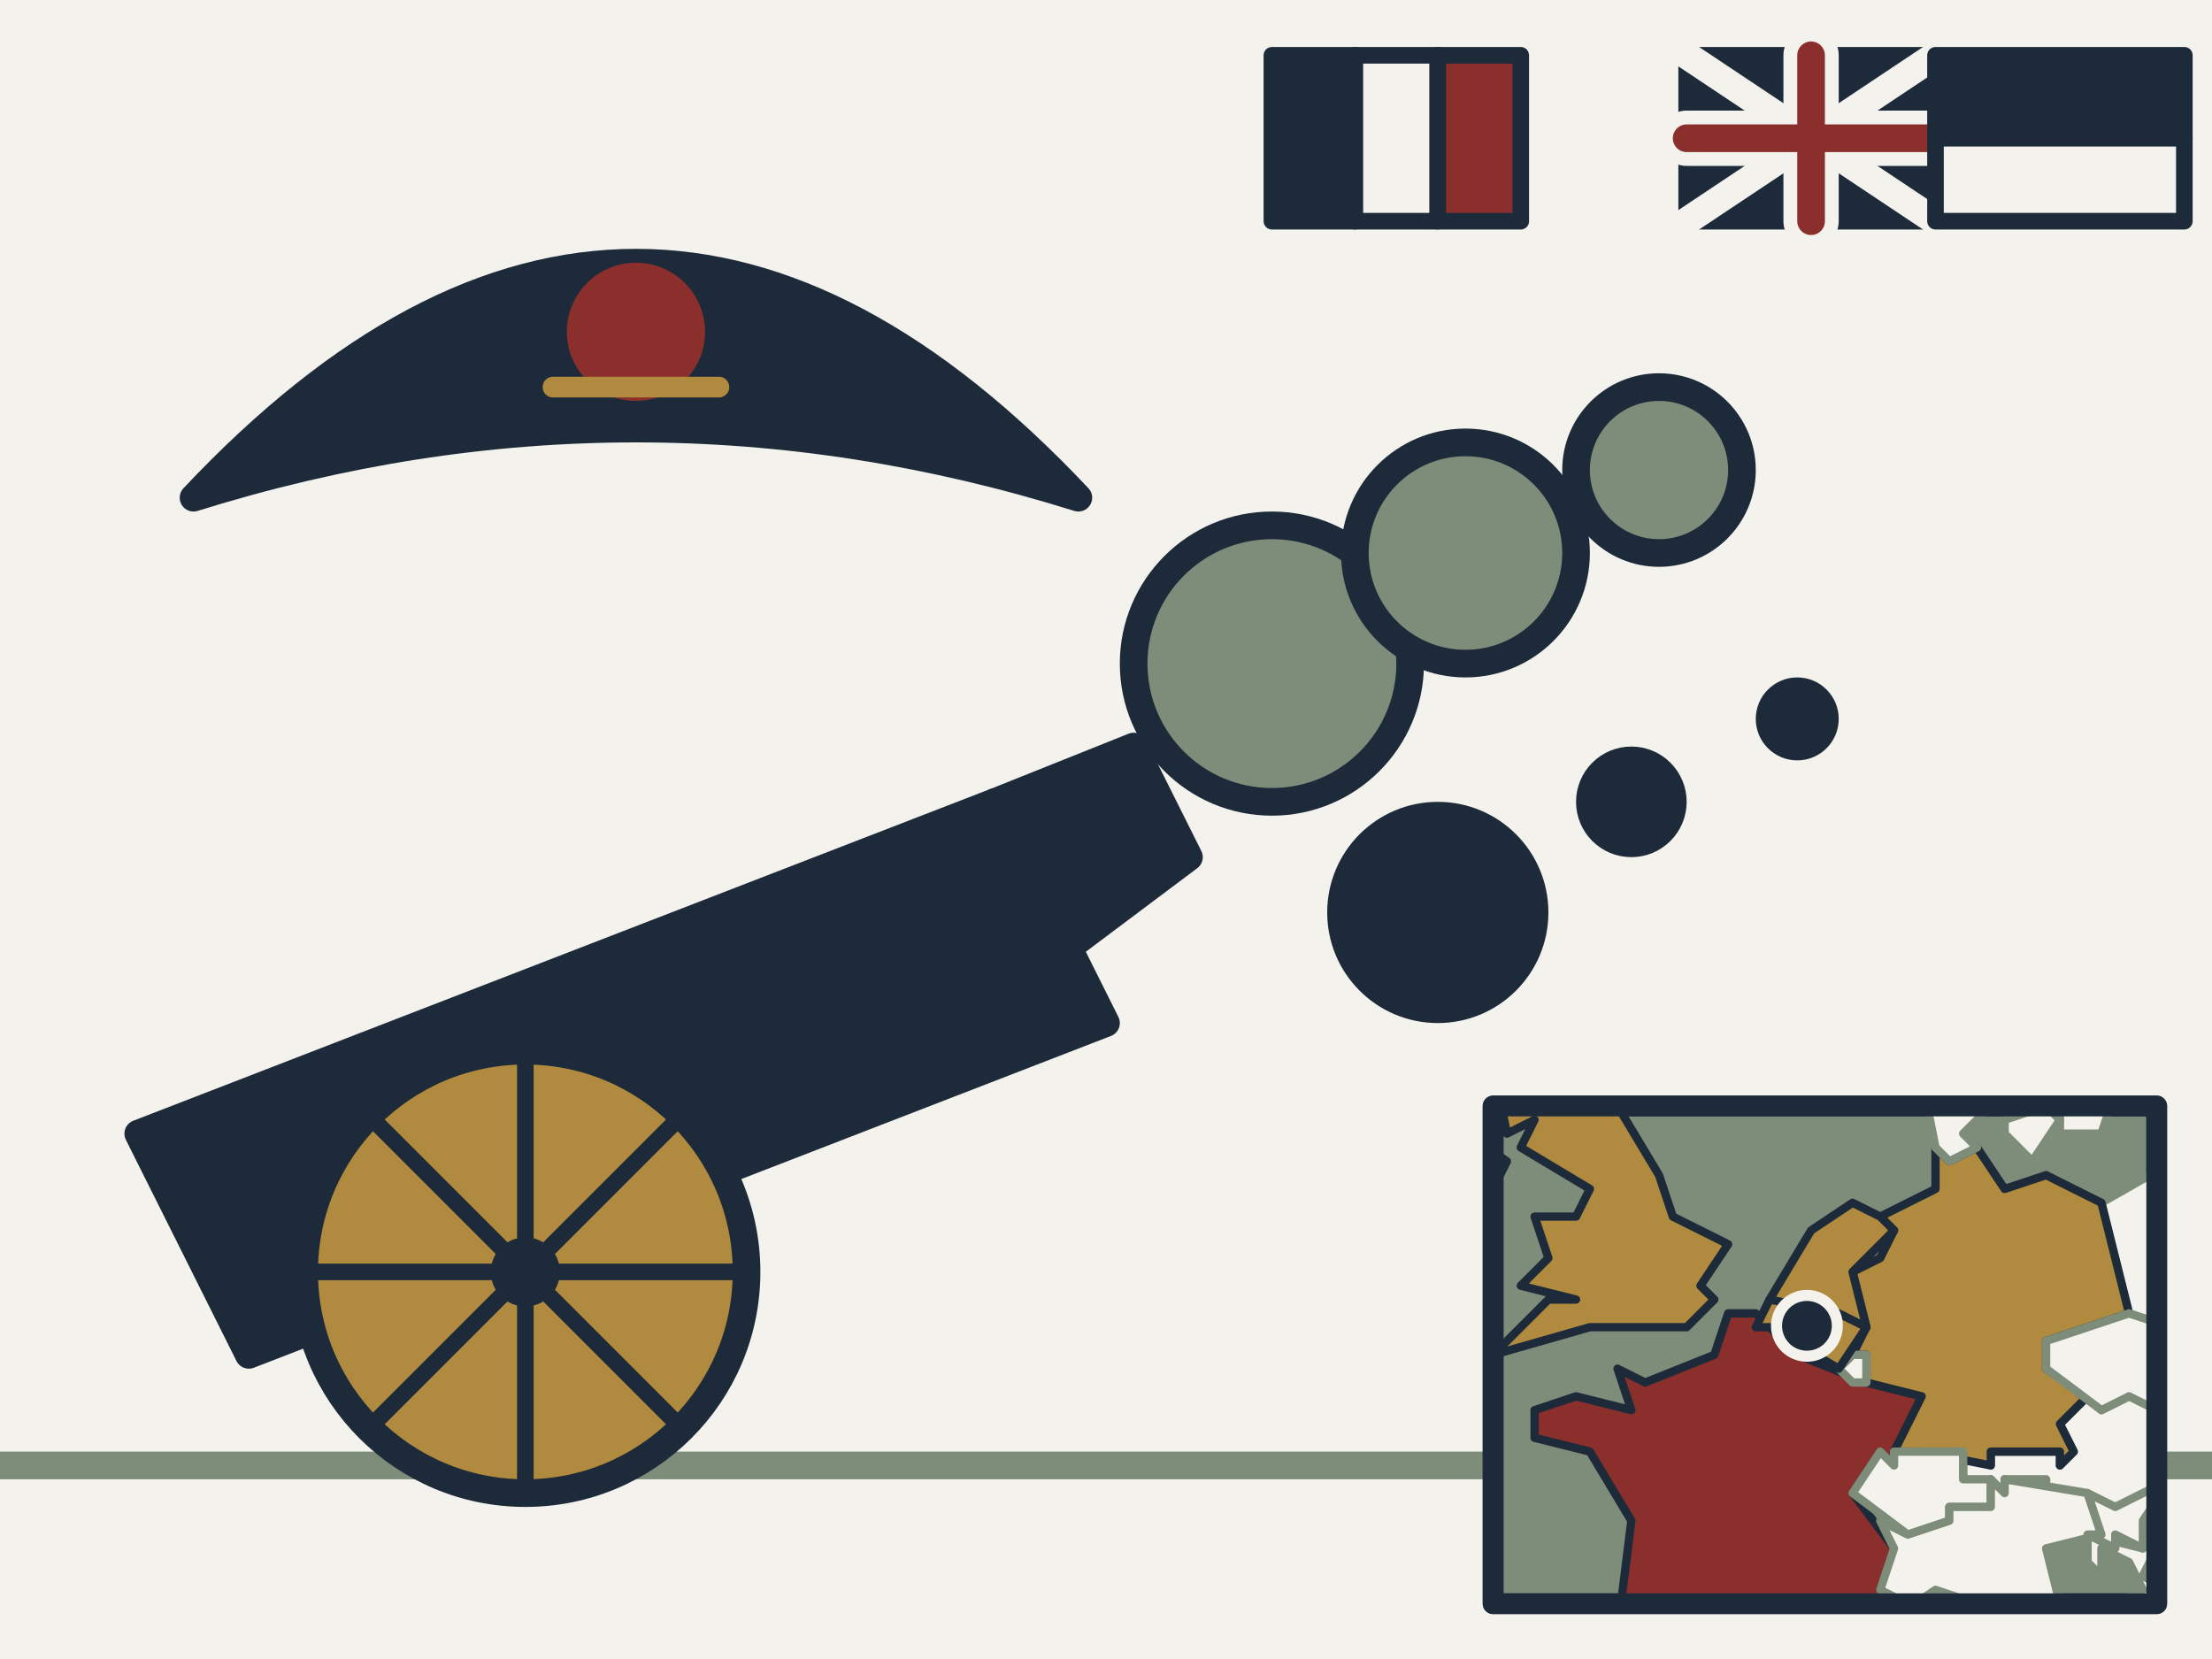
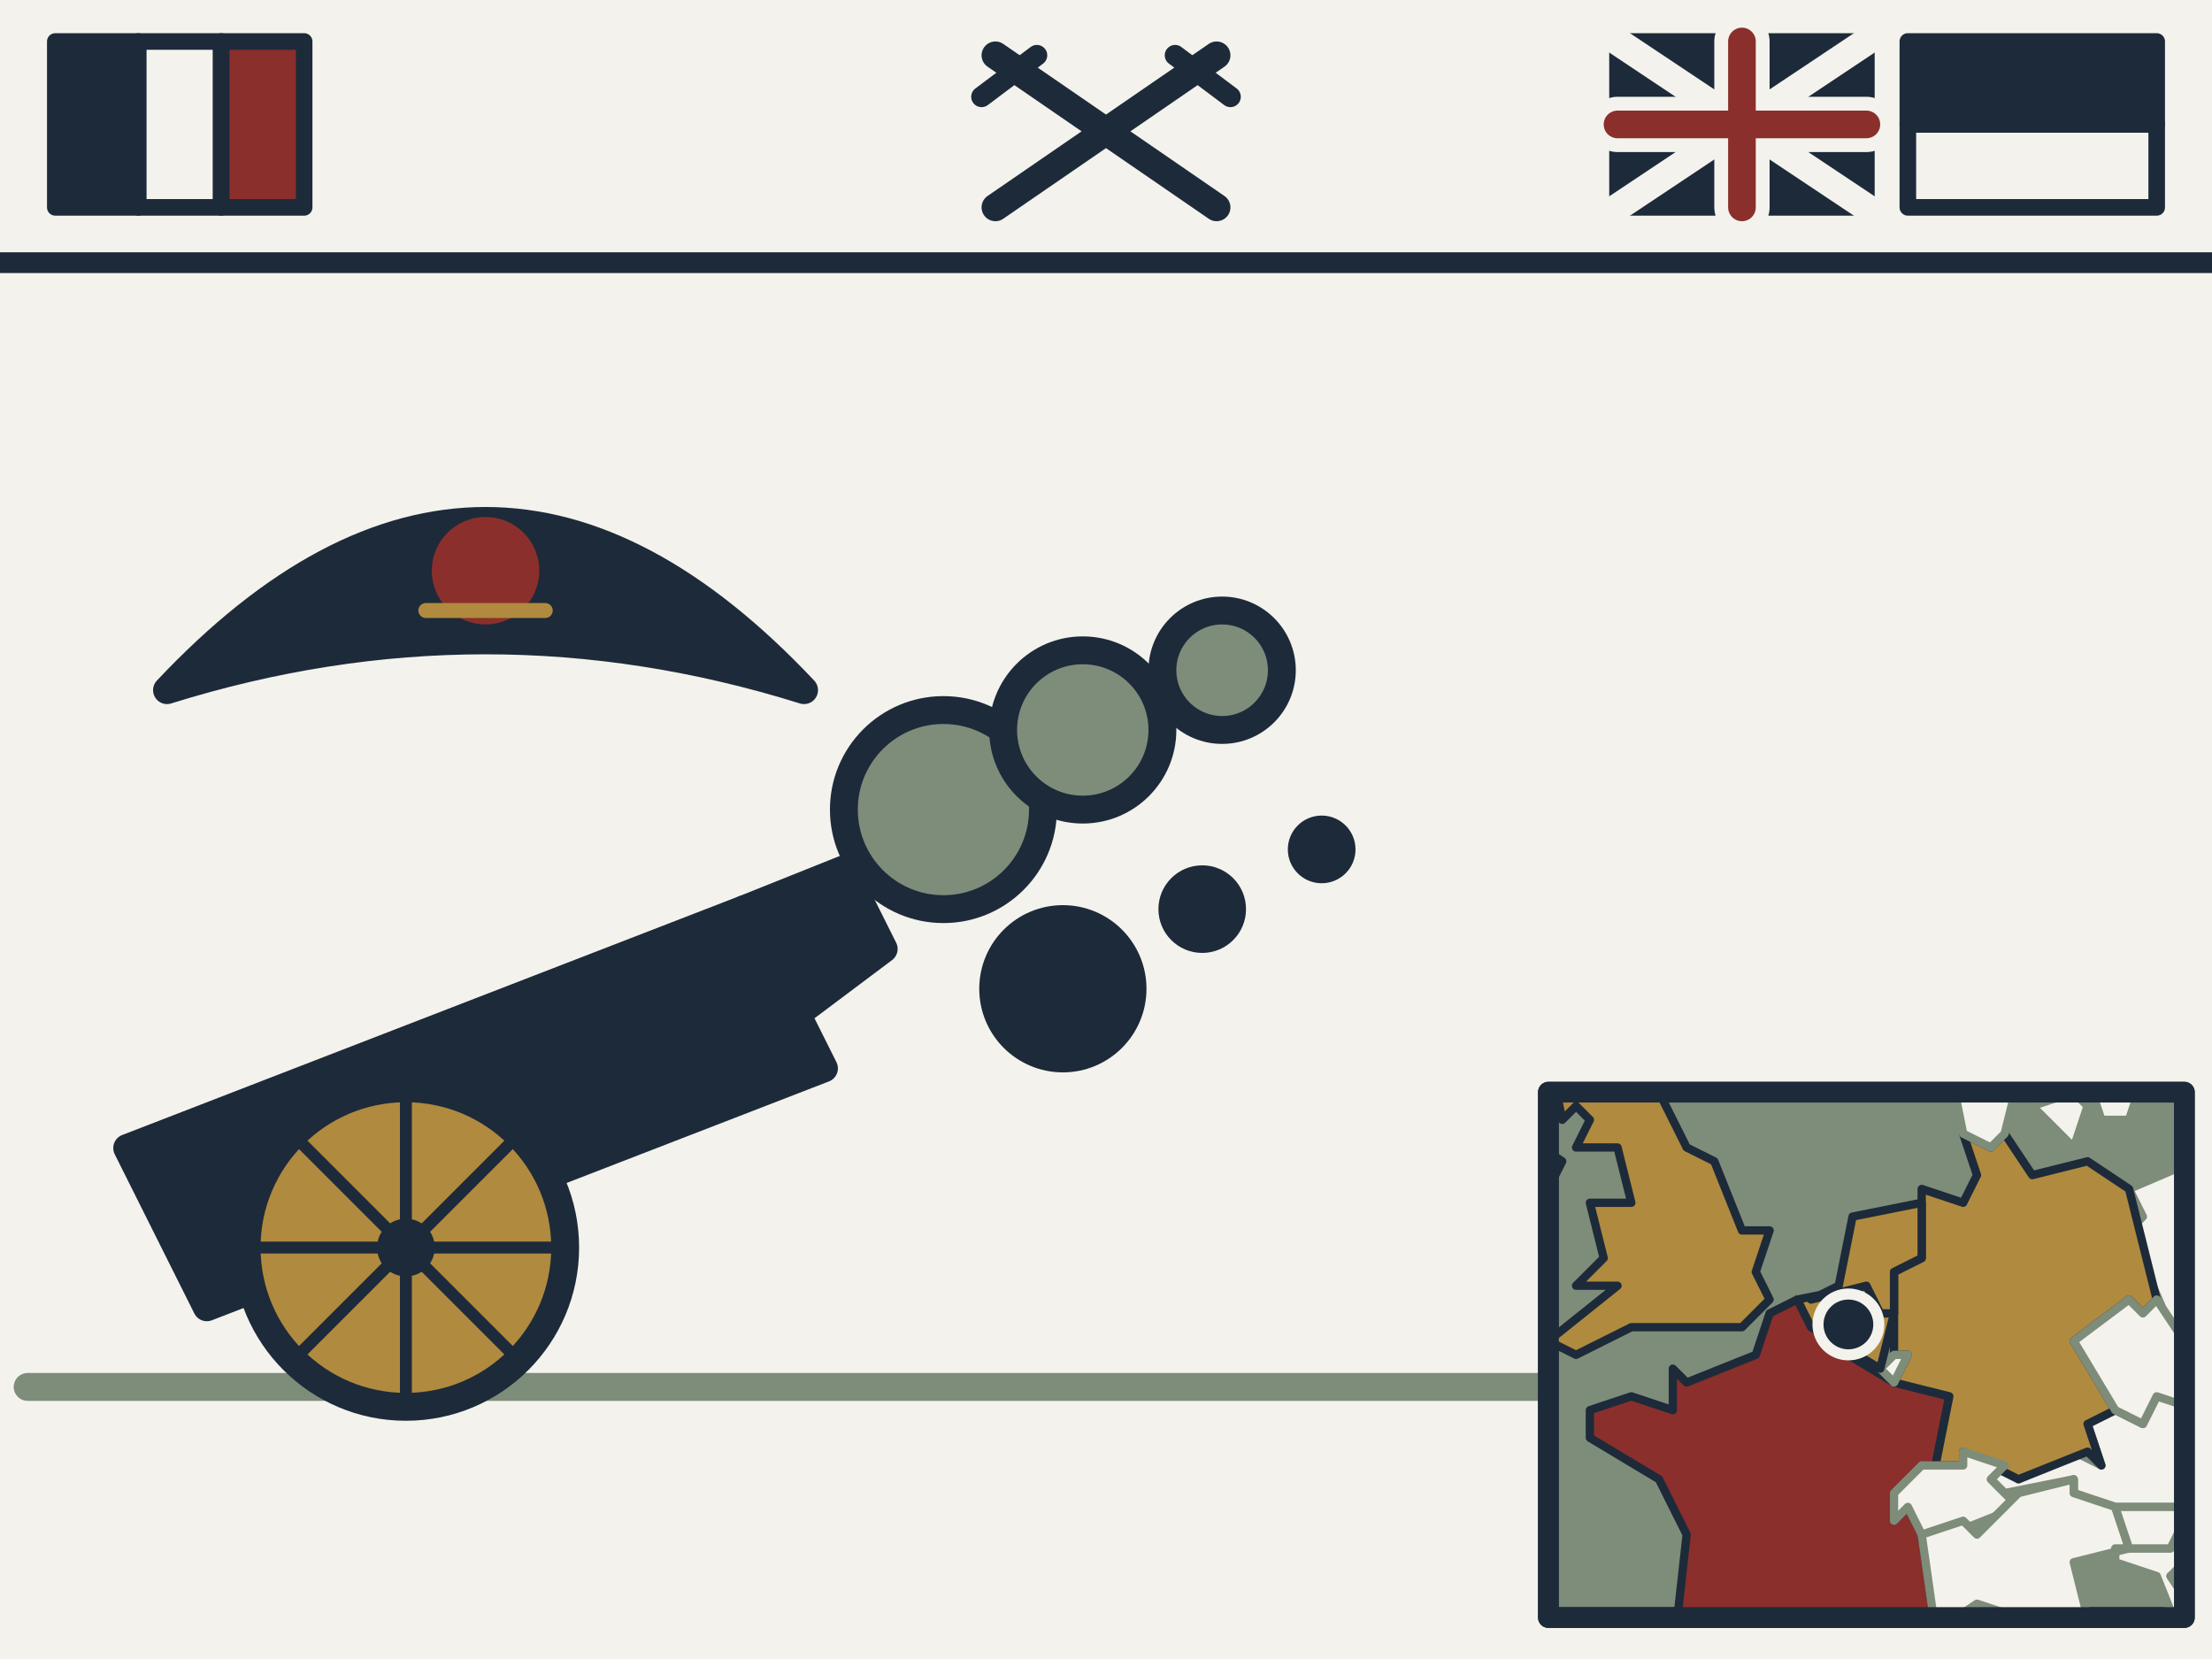
<svg xmlns="http://www.w3.org/2000/svg" viewBox="0 0 160 120" width="160" height="120">
  <rect width="160" height="120" fill="#f3f2ec" />
  <g fill="none" stroke="#1d2a3a" stroke-width="2" stroke-linejoin="round" stroke-linecap="round">
-     <path d="M0 106h160" stroke="#7e8c7a" />
-     <path d="M10 82l62-24l8 16l-62 24z" fill="#1d2a3a" />
-     <path d="M72 58l10-4l4 8l-8 6z" fill="#1d2a3a" />
-     <circle cx="38" cy="92" r="16" fill="#b08a3e" />
-     <circle cx="38" cy="92" r="1.5" fill="#1d2a3a" />
-     <path d="M22.0 92.0L54.0 92.0" stroke-width="1.2" />
-     <path d="M26.7 80.7L49.3 103.3" stroke-width="1.2" />
-     <path d="M38.0 76.0L38.0 108.0" stroke-width="1.2" />
-     <path d="M49.3 80.7L26.7 103.3" stroke-width="1.2" />
-     <circle cx="104" cy="66" r="7" fill="#1d2a3a" />
-     <circle cx="118" cy="58" r="3" fill="#1d2a3a" />
-     <circle cx="130" cy="52" r="2" fill="#1d2a3a" />
-     <circle cx="92" cy="48" r="10" fill="#7e8c7a" />
-     <circle cx="106" cy="40" r="8" fill="#7e8c7a" />
-     <circle cx="120" cy="34" r="6" fill="#7e8c7a" />
-     <path d="M14 36Q46 2 78 36Q46 26 14 36z" fill="#1d2a3a" />
-     <circle cx="46" cy="24" r="4" fill="#8a2f2b" stroke="#8a2f2b" />
-     <path d="M40 28l12 0" stroke="#b08a3e" stroke-width="1.5" />
-     <g stroke-width="1.2" transform="translate(92 4)">
+     <g transform="translate(2 24) scale(0.72)" stroke-width="2.8">
+       <path d="M0 106h160" stroke="#7e8c7a" />
+       <path d="M10 82l62-24l8 16l-62 24z" fill="#1d2a3a" />
+       <path d="M72 58l10-4l4 8l-8 6z" fill="#1d2a3a" />
+       <circle cx="38" cy="92" r="16" fill="#b08a3e" />
+       <circle cx="38" cy="92" r="1.5" fill="#1d2a3a" />
+       <path d="M22.0 92.0L54.0 92.0" stroke-width="1.2" />
+       <path d="M26.7 80.7L49.3 103.3" stroke-width="1.2" />
+       <path d="M38.0 76.0L38.0 108.0" stroke-width="1.2" />
+       <path d="M49.3 80.7L26.7 103.3" stroke-width="1.2" />
+       <circle cx="104" cy="66" r="7" fill="#1d2a3a" />
+       <circle cx="118" cy="58" r="3" fill="#1d2a3a" />
+       <circle cx="130" cy="52" r="2" fill="#1d2a3a" />
+       <circle cx="92" cy="48" r="10" fill="#7e8c7a" />
+       <circle cx="106" cy="40" r="8" fill="#7e8c7a" />
+       <circle cx="120" cy="34" r="6" fill="#7e8c7a" />
+       <path d="M14 36Q46 2 78 36Q46 26 14 36z" fill="#1d2a3a" />
+       <circle cx="46" cy="24" r="4" fill="#8a2f2b" stroke="#8a2f2b" />
+       <path d="M40 28l12 0" stroke="#b08a3e" stroke-width="1.5" />
+     </g>
+     <rect width="160" height="19" fill="#f3f2ec" stroke="none" />
+     <path d="M0 19H160" stroke-width="1.5" />
+     <g stroke-width="1.2" transform="translate(4 3)">
      <rect width="6.0" height="12" fill="#1d2a3a" />
      <rect x="6.0" width="6.0" height="12" fill="#f3f2ec" />
      <rect x="12.0" width="6.0" height="12" fill="#8a2f2b" />
    </g>
-     <g stroke-width="1.2" transform="translate(122 4)">
+     <g stroke-width="1.2" transform="translate(117 3)">
      <rect width="18" height="12" fill="#1d2a3a" />
      <path d="M0 0L18 12M18 0L0 12" stroke="#f3f2ec" stroke-width="2" />
      <path d="M9.0 0V12M0 6.0H18" stroke="#f3f2ec" stroke-width="4" />
      <path d="M9.0 0V12M0 6.0H18" stroke="#8a2f2b" stroke-width="2" />
    </g>
-     <g stroke-width="1.2" transform="translate(140 4)">
+     <g stroke-width="1.2" transform="translate(138 3)">
      <rect width="18" height="6.0" fill="#1d2a3a" />
      <rect y="6.0" width="18" height="6.0" fill="#f3f2ec" />
    </g>
-     <g transform="translate(108 80)">
+     <path d="M72 4L88 15M88 4L72 15" stroke-width="2" />
+     <path d="M71 7l4-3M89 7l-4-3" stroke-width="1.5" />
+     <g transform="translate(112 79)">
      <clipPath id="c0448">
-         <rect width="48" height="36" />
+         <rect width="46" height="38" />
      </clipPath>
-       <rect width="48" height="36" fill="#7e8c7a" stroke-width="1.5" />
+       <rect width="46" height="38" fill="#7e8c7a" stroke-width="1.5" />
      <g clip-path="url(#c0448)" stroke="#7e8c7a" stroke-width="0.6">
-         <path d="M27 20L31 21L29 26L28 25L26 28L29 32L28 35L30 36L27 39L23 38L14 39L9 38L10 30L7 25L3 24L3 22L6 21L10 22L9 19L11 20L16 18L17 15L19 15L22 18z" fill="#8a2f2b" stroke="#1d2a3a" />
-         <path d="M37 -3L51 -3L49 -3L48 0L45 -1L44 2L41 2L41 -1L39 -3z" fill="#f3f2ec" />
-         <path d="M51 6L51 21L51 17L50 17L48 17L49 16L46 15L44 7L51 3z" fill="#f3f2ec" />
-         <path d="M50 24L48 28L45 29L40 28L40 27L37 27L37 28L34 27L34 25L36 26L36 25L41 25L41 26L42 25L41 23L43 21L44 22L46 21L50 22z" fill="#f3f2ec" />
-         <path d="M44 7L46 15L40 17L40 19L43 21L41 23L42 25L41 26L41 25L36 25L36 26L31 25L29 25L31 21L27 20L27 18L26 18L27 16L26 12L28 11L29 9L28 8L32 6L32 3L33 4L35 3L37 6L40 5z" fill="#b08a3e" stroke="#1d2a3a" />
-         <path d="M49 28L51 30L51 33L48 32L47 34L49 35L51 38L51 39L50 38L46 35L47 35L46 33L44 32L44 34L43 33L43 31L47 32L47 29z" fill="#f3f2ec" />
-         <path d="M34 25L34 27L36 27L36 29L33 29L33 30L30 31L26 28L28 25L29 26L29 25z" fill="#f3f2ec" />
-         <path d="M26 18L27 18L27 20L26 20L25 19z" fill="#f3f2ec" />
-         <path d="M27 16L25 19L20 16L19 16L20 14L24 14z" fill="#b08a3e" stroke="#1d2a3a" />
-         <path d="M28 8L29 9L26 12L27 16L25 15L20 14L23 9L26 7z" fill="#b08a3e" stroke="#1d2a3a" />
-         <path d="M36 27L37 28L37 27L43 28L44 31L40 32L41 36L44 39L51 39L46 39L36 39L35 36L32 35L29 37L30 36L28 35L29 32L28 30L30 31L33 30L33 29L36 29z" fill="#f3f2ec" />
-         <path d="M35 3L33 4L32 3L31 -2L36 -3L35 -3L37 -1L34 2zM40 0L41 1L39 4L37 2L37 1z" fill="#f3f2ec" />
-         <path d="M0 6L-3 6L-3 4L-2 2L1 4zM6 8L7 6L2 3L3 1L1 2L0 -3L9 -3L6 0L9 0L12 5L13 8L17 10L15 13L16 14L14 16L7 16L0 18L4 14L6 14L2 13L4 11L3 8z" fill="#b08a3e" stroke="#1d2a3a" />
-         <path d="M43 28L45 29L49 27L47 30L47 32L45 31L45 32L43 31L44 31z" fill="#f3f2ec" />
-         <path d="M46 15L49 16L48 17L51 17L51 22L48 22L46 21L44 22L40 19L40 17z" fill="#f3f2ec" />
-         <path d="M51 39L49 35L47 34L48 32L49 33L49 32L51 33z" fill="#f3f2ec" />
-         <circle cx="22.7" cy="15.9" r="2.2" fill="#1d2a3a" stroke="#f3f2ec" stroke-width="0.8" />
+         <path d="M25 21L29 22L28 27L25 29L25 31L26 30L27 32L28 39L26 41L22 40L13 41L9 41L10 32L8 28L3 25L3 23L6 22L9 23L9 20L10 21L15 19L16 16L18 15L20 18z" fill="#8a2f2b" stroke="#1d2a3a" />
+         <path d="M36 -3L48 -3L49 -3L47 -3L46 0L43 -1L42 2L40 2L39 -1z" fill="#f3f2ec" />
+         <path d="M49 7L49 22L48 17L48 18L45 17L42 10L43 9L42 7L49 4z" fill="#f3f2ec" />
+         <path d="M48 25L46 30L41 30L38 29L38 28L33 29L32 28L33 27L34 28L38 26L40 27L39 24L41 23L43 24L44 22L48 23z" fill="#f3f2ec" />
+         <path d="M42 7L44 15L43 16L42 15L38 18L41 23L39 24L40 27L39 26L34 28L30 26L30 27L28 27L29 22L25 21L26 19L25 19L25 13L27 12L27 7L30 8L31 6L30 3L32 4L33 3L35 6L39 5z" fill="#b08a3e" stroke="#1d2a3a" />
+         <path d="M47 30L49 32L49 35L48 34L45 35L49 41L46 40L44 35L41 34L41 33L45 33z" fill="#f3f2ec" />
+         <path d="M33 27L32 28L34 30L29 32L27 32L26 30L25 31L25 29L27 27L30 27L30 26z" fill="#f3f2ec" />
+         <path d="M25 19L26 19L25 21L24 20z" fill="#f3f2ec" />
+         <path d="M25 16L24 20L19 17L18 15L23 14z" fill="#b08a3e" stroke="#1d2a3a" />
+         <path d="M27 8L27 12L25 13L25 16L24 16L23 14L19 15L21 14L22 9z" fill="#b08a3e" stroke="#1d2a3a" />
+         <path d="M34 29L38 28L38 29L41 30L42 33L38 34L39 38L42 41L49 41L43 41L35 41L34 38L31 37L28 39L27 32L30 31L31 32z" fill="#f3f2ec" />
+         <path d="M33 3L32 4L30 3L29 -2L33 -3L35 -3L34 -3L35 0L34 -1zM38 0L39 1L38 4L36 2L35 1z" fill="#f3f2ec" />
+         <path d="M0 7L-3 6L-3 4L-2 3L1 5zM6 8L5 4L2 4L3 2L2 1L1 2L0 -3L8 -3L6 0L8 0L10 4L12 5L14 10L16 10L15 13L16 15L14 17L6 17L2 19L0 18L5 14L2 14L4 12L3 8z" fill="#b08a3e" stroke="#1d2a3a" />
+         <path d="M41 30L46 30L47 29L46 31L45 33L41 33L42 33z" fill="#f3f2ec" />
+         <path d="M44 15L46 18L48 18L48 17L49 18L49 23L47 23L44 22L43 24L41 23L38 18L42 15L43 16z" fill="#f3f2ec" />
+         <path d="M49 41L45 35L46 34L47 35L47 34L49 35z" fill="#f3f2ec" />
+         <circle cx="21.7" cy="16.8" r="2.2" fill="#1d2a3a" stroke="#f3f2ec" stroke-width="0.8" />
      </g>
-       <rect width="48" height="36" fill="none" stroke-width="1.5" />
+       <rect width="46" height="38" fill="none" stroke-width="1.5" />
    </g>
  </g>
</svg>
